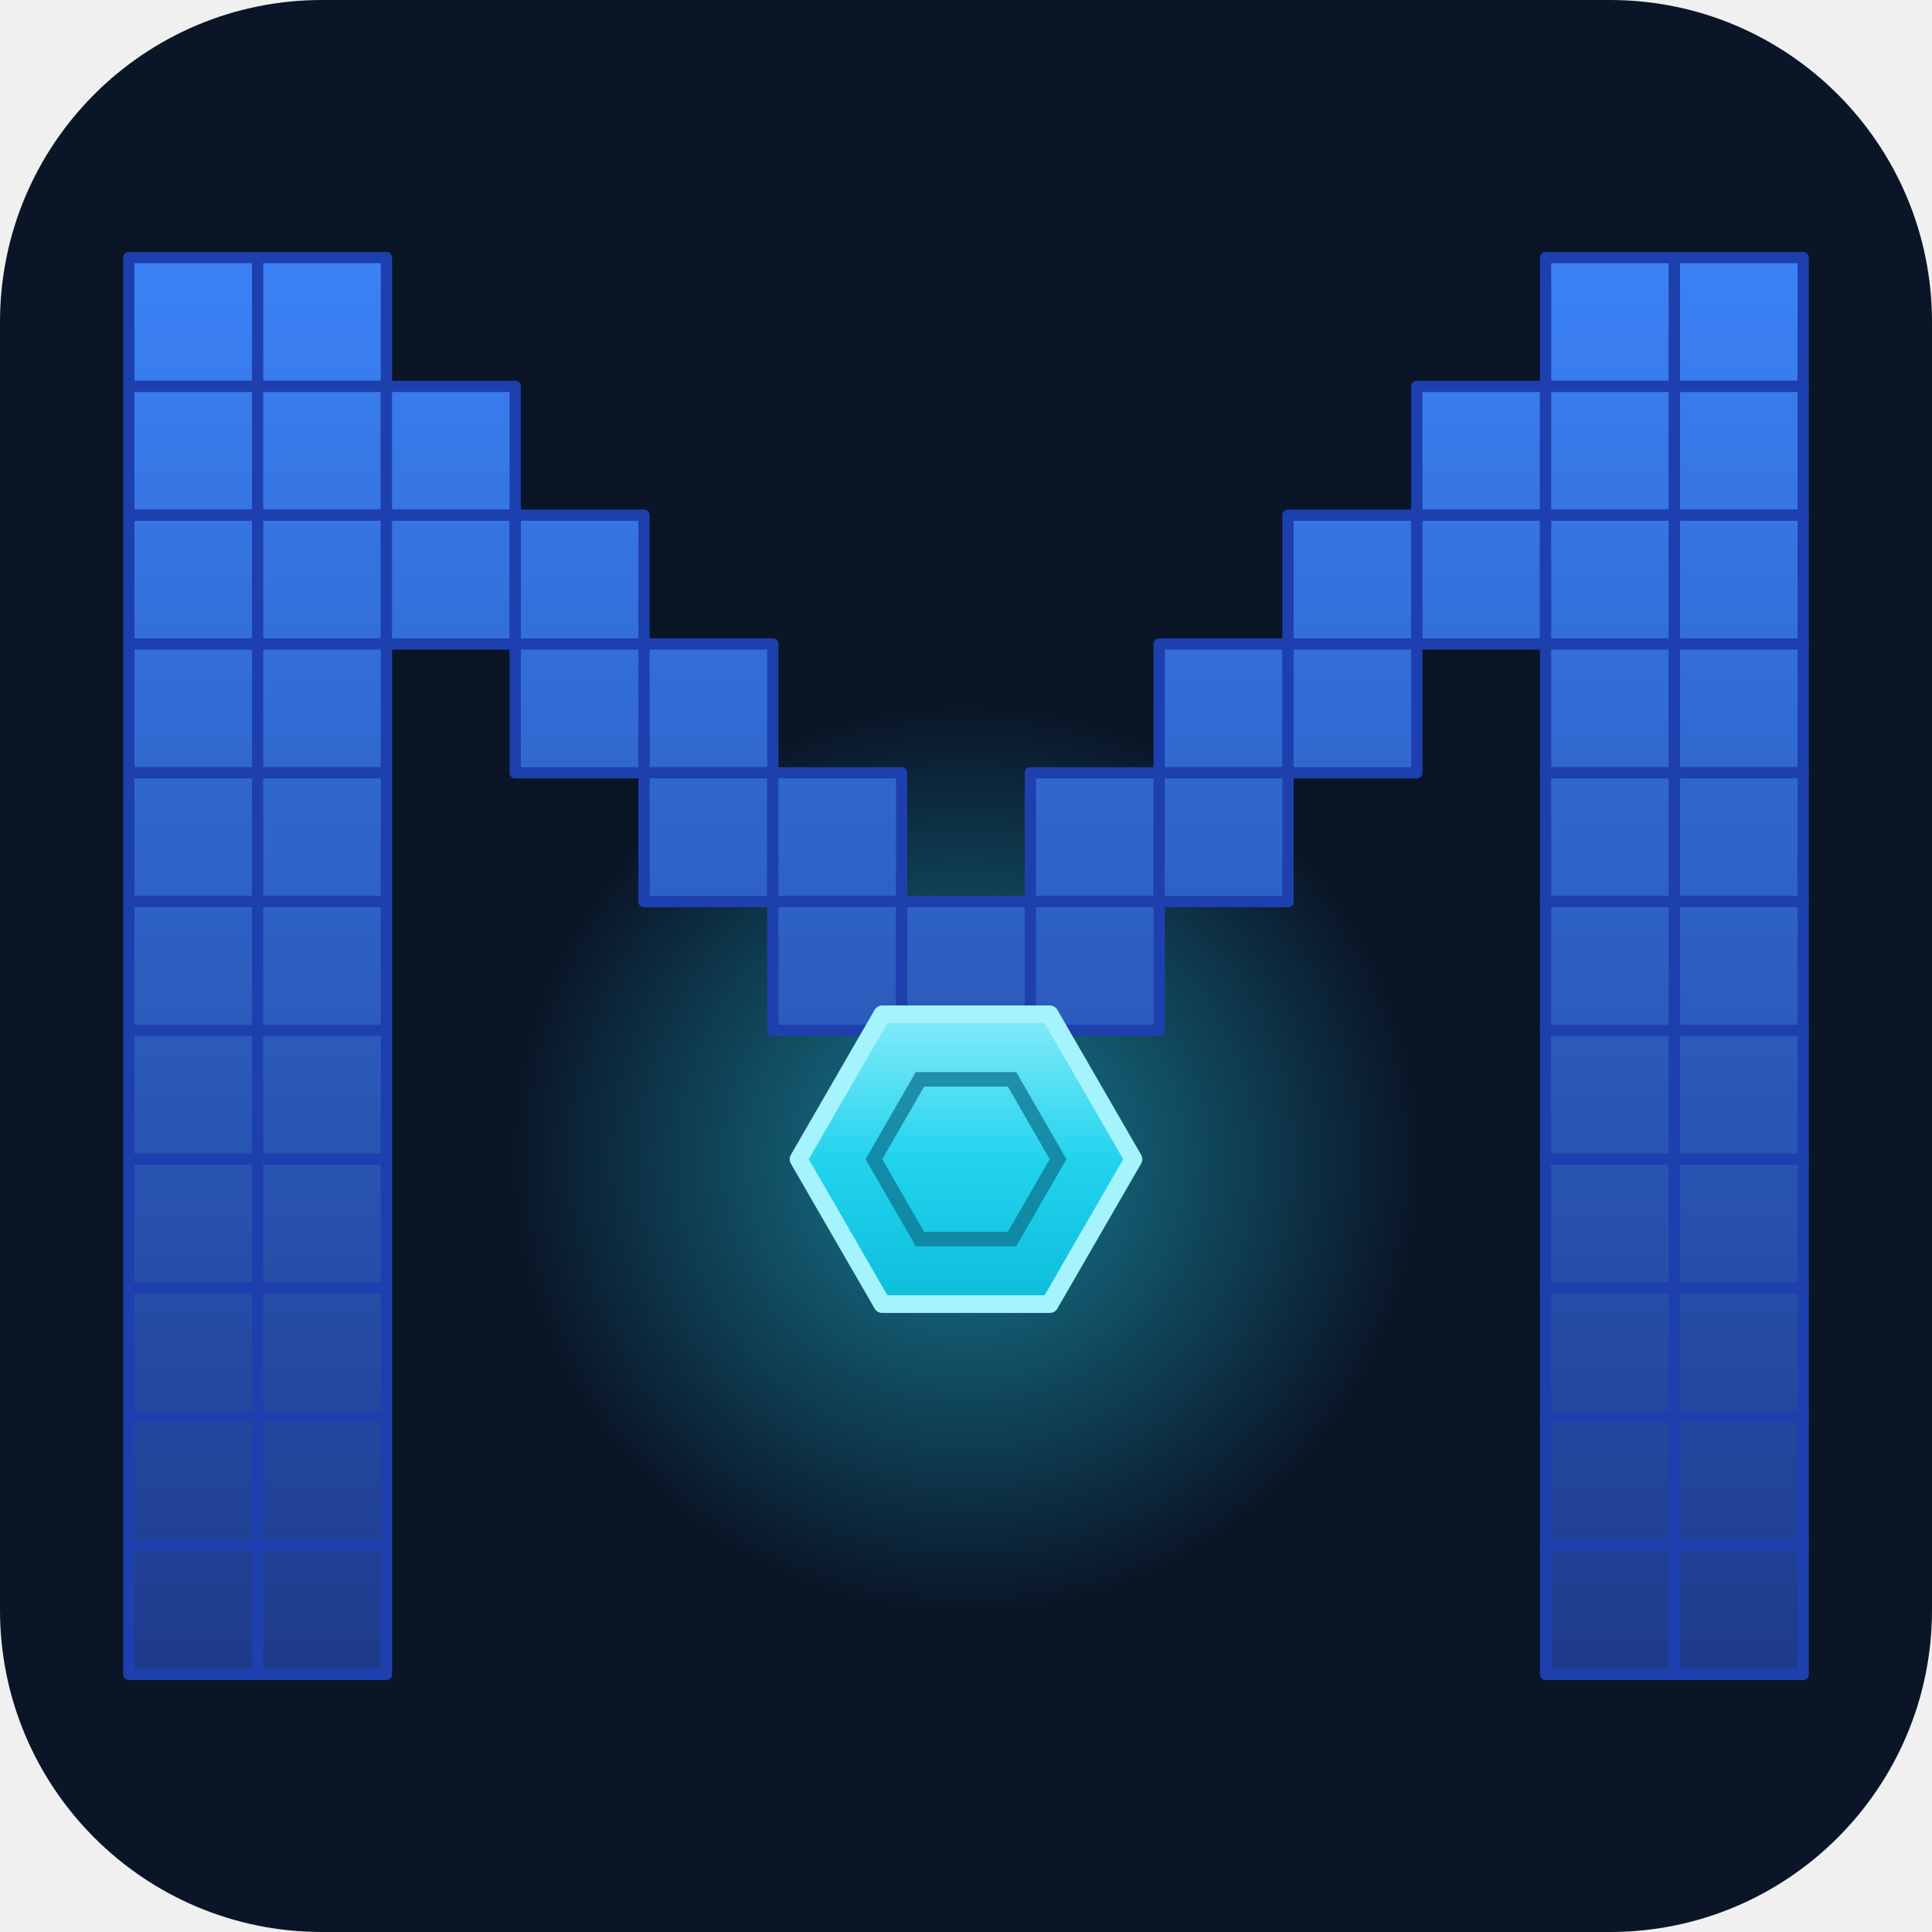
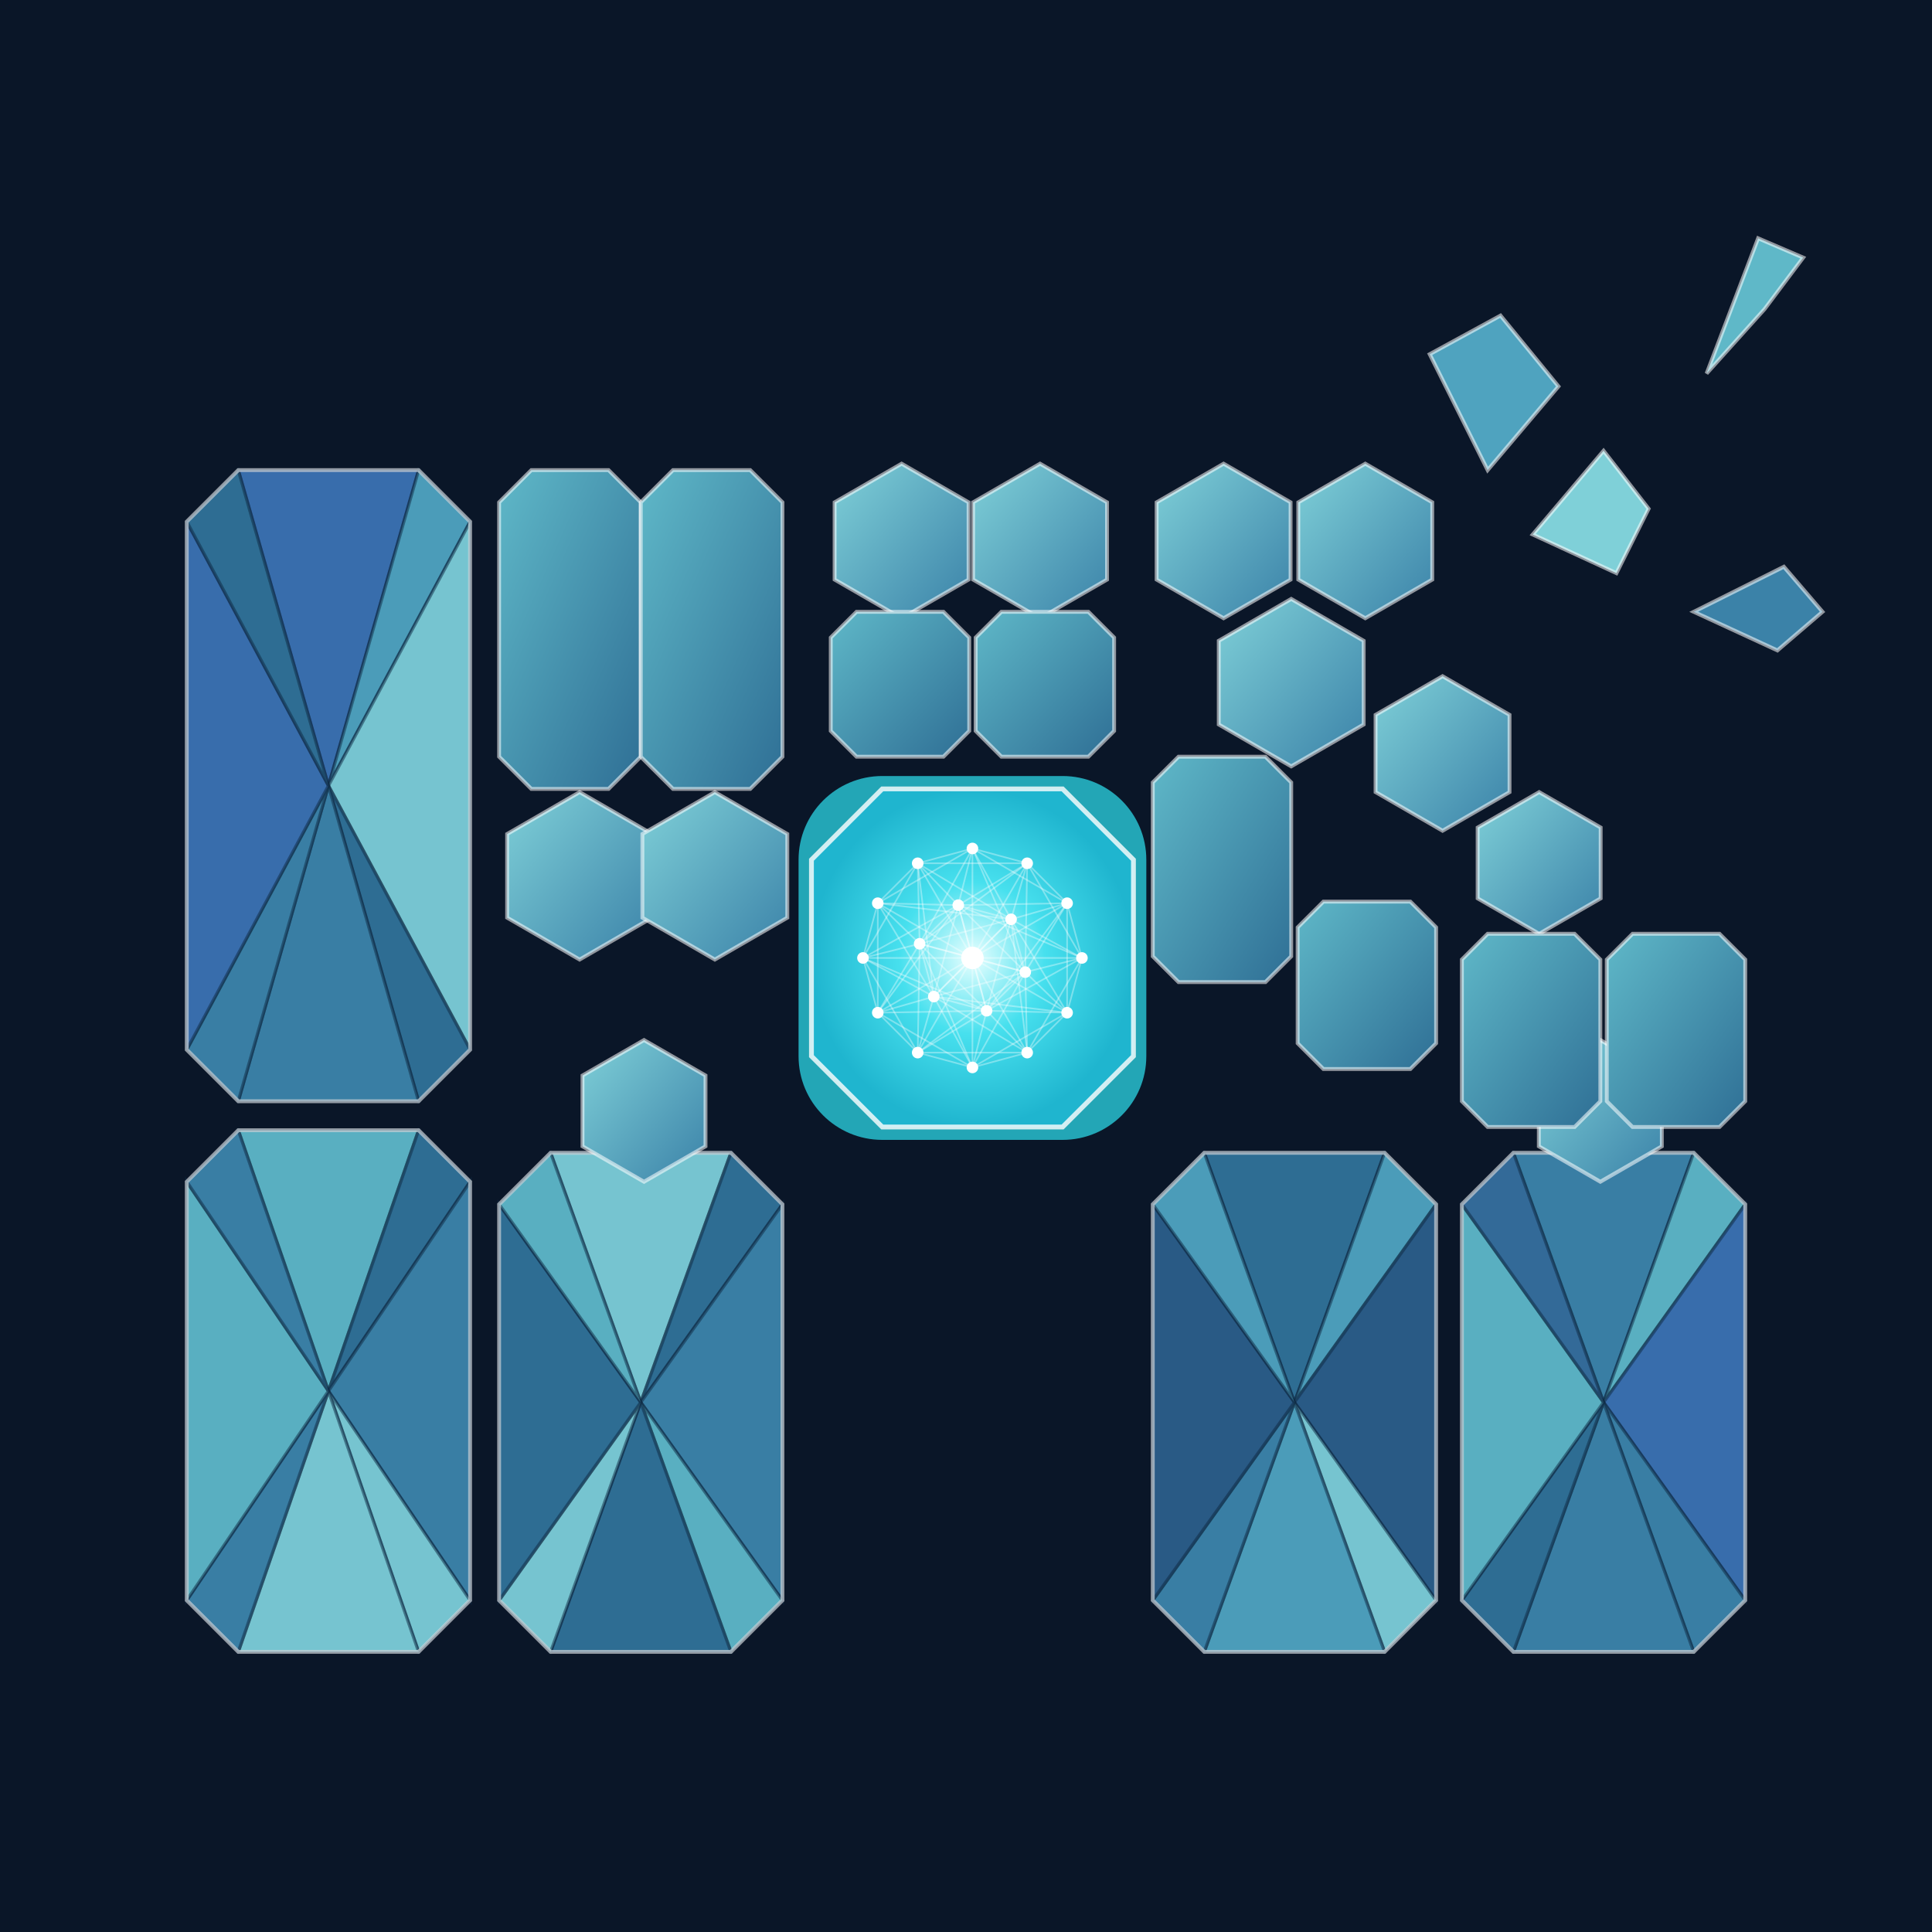
- <svg xmlns="http://www.w3.org/2000/svg" viewBox="-30 -30 60 60">
-   <defs>
-     <linearGradient id="t" x1="0" y1="-22" x2="0" y2="22" gradientUnits="userSpaceOnUse">
-       <stop offset="0" stop-color="#3B82F6" />
-       <stop offset="1" stop-color="#1E3A8A" />
-     </linearGradient>
-     <linearGradient id="c" x1="0" y1="0" x2="0" y2="12" gradientUnits="userSpaceOnUse">
-       <stop offset="0" stop-color="#A5F3FC" />
-       <stop offset="0.5" stop-color="#22D3EE" />
-       <stop offset="1" stop-color="#06B6D4" />
-     </linearGradient>
-     <radialGradient id="g" cx="0" cy="6" r="14" gradientUnits="userSpaceOnUse">
-       <stop offset="0" stop-color="#22D3EE" stop-opacity="0.55" />
-       <stop offset="1" stop-color="#22D3EE" stop-opacity="0" />
-     </radialGradient>
-   </defs>
-   <rect x="-30" y="-30" width="60" height="60" rx="10" fill="#0A1628" />
-   <circle cx="0" cy="6" r="14" fill="url(#g)" />
-   <g fill="url(#t)" stroke="#1E40AF" stroke-width="0.35" stroke-linejoin="round">
-     <rect x="-26" y="-22" width="4" height="4" />
-     <rect x="-22" y="-22" width="4" height="4" />
-     <rect x="18" y="-22" width="4" height="4" />
-     <rect x="22" y="-22" width="4" height="4" />
-     <rect x="-26" y="-18" width="4" height="4" />
-     <rect x="-22" y="-18" width="4" height="4" />
-     <rect x="-18" y="-18" width="4" height="4" />
-     <rect x="14" y="-18" width="4" height="4" />
-     <rect x="18" y="-18" width="4" height="4" />
-     <rect x="22" y="-18" width="4" height="4" />
-     <rect x="-26" y="-14" width="4" height="4" />
-     <rect x="-22" y="-14" width="4" height="4" />
-     <rect x="-18" y="-14" width="4" height="4" />
-     <rect x="-14" y="-14" width="4" height="4" />
-     <rect x="10" y="-14" width="4" height="4" />
-     <rect x="14" y="-14" width="4" height="4" />
-     <rect x="18" y="-14" width="4" height="4" />
-     <rect x="22" y="-14" width="4" height="4" />
-     <rect x="-26" y="-10" width="4" height="4" />
-     <rect x="-22" y="-10" width="4" height="4" />
-     <rect x="-14" y="-10" width="4" height="4" />
-     <rect x="-10" y="-10" width="4" height="4" />
-     <rect x="6" y="-10" width="4" height="4" />
-     <rect x="10" y="-10" width="4" height="4" />
-     <rect x="18" y="-10" width="4" height="4" />
-     <rect x="22" y="-10" width="4" height="4" />
-     <rect x="-26" y="-6" width="4" height="4" />
-     <rect x="-22" y="-6" width="4" height="4" />
-     <rect x="-10" y="-6" width="4" height="4" />
-     <rect x="-6" y="-6" width="4" height="4" />
-     <rect x="2" y="-6" width="4" height="4" />
-     <rect x="6" y="-6" width="4" height="4" />
-     <rect x="18" y="-6" width="4" height="4" />
-     <rect x="22" y="-6" width="4" height="4" />
-     <rect x="-26" y="-2" width="4" height="4" />
-     <rect x="-22" y="-2" width="4" height="4" />
-     <rect x="-6" y="-2" width="4" height="4" />
-     <rect x="-2" y="-2" width="4" height="4" />
-     <rect x="2" y="-2" width="4" height="4" />
-     <rect x="18" y="-2" width="4" height="4" />
-     <rect x="22" y="-2" width="4" height="4" />
-     <rect x="-26" y="2" width="4" height="4" />
-     <rect x="-22" y="2" width="4" height="4" />
-     <rect x="-2" y="2" width="4" height="4" />
-     <rect x="18" y="2" width="4" height="4" />
-     <rect x="22" y="2" width="4" height="4" />
-     <rect x="-26" y="6" width="4" height="4" />
-     <rect x="-22" y="6" width="4" height="4" />
-     <rect x="18" y="6" width="4" height="4" />
-     <rect x="22" y="6" width="4" height="4" />
-     <rect x="-26" y="10" width="4" height="4" />
-     <rect x="-22" y="10" width="4" height="4" />
-     <rect x="18" y="10" width="4" height="4" />
-     <rect x="22" y="10" width="4" height="4" />
-     <rect x="-26" y="14" width="4" height="4" />
-     <rect x="-22" y="14" width="4" height="4" />
-     <rect x="18" y="14" width="4" height="4" />
-     <rect x="22" y="14" width="4" height="4" />
-     <rect x="-26" y="18" width="4" height="4" />
-     <rect x="-22" y="18" width="4" height="4" />
-     <rect x="18" y="18" width="4" height="4" />
-     <rect x="22" y="18" width="4" height="4" />
-   </g>
-   <polygon points="5.20,6.00 2.60,10.50 -2.60,10.50 -5.20,6.00 -2.60,1.50 2.60,1.50" fill="url(#c)" stroke="#A5F3FC" stroke-width="0.55" stroke-linejoin="round" />
-   <polygon points="2.86,6.00 1.43,8.48 -1.43,8.48 -2.86,6.00 -1.43,3.52 1.43,3.52" fill="none" stroke="#0E7490" stroke-width="0.45" opacity="0.75" />
+ <svg xmlns="http://www.w3.org/2000/svg" viewBox="0 0 600 600" width="600" height="600">
+   <rect width="600" height="600" fill="#0A1628" />
+   <svg x="0" y="40" width="600" height="520" viewBox="0 0 600 520" preserveAspectRatio="xMidYMid meet">
+     <defs>
+       <linearGradient id="fg" x1="0" y1="0" x2="1" y2="1">
+         <stop offset="0" stop-color="#5fb8c8" />
+         <stop offset="1" stop-color="#2f6f95" />
+       </linearGradient>
+       <linearGradient id="fh" x1="0" y1="0" x2="1" y2="1">
+         <stop offset="0" stop-color="#7fd0d8" />
+         <stop offset="1" stop-color="#3b82a8" />
+       </linearGradient>
+       <radialGradient id="fc">
+         <stop offset="0" stop-color="#e9ffff" />
+         <stop offset=".45" stop-color="#47e0ee" />
+         <stop offset="1" stop-color="#1fb5cf" />
+       </radialGradient>
+     </defs>
+     <polygon points="74.0,106.0 130.0,106.0 146.0,122.0 146.0,286.0 130.0,302.0 74.0,302.0 58.0,286.0 58.0,122.0" fill="#2a5a85" />
+     <polygon points="74.0,106.0 130.0,106.0 102.0,204.0" fill="#3a6fb0" fill-opacity=".9" stroke="#0f2a44" stroke-opacity=".5" stroke-width="1" />
+     <polygon points="130.0,106.0 146.0,122.0 102.0,204.0" fill="#4fa3bf" fill-opacity=".9" stroke="#0f2a44" stroke-opacity=".5" stroke-width="1" />
+     <polygon points="146.0,122.0 146.0,286.0 102.0,204.0" fill="#7fd0d8" fill-opacity=".9" stroke="#0f2a44" stroke-opacity=".5" stroke-width="1" />
+     <polygon points="146.0,286.0 130.0,302.0 102.0,204.0" fill="#2f6f95" fill-opacity=".9" stroke="#0f2a44" stroke-opacity=".5" stroke-width="1" />
+     <polygon points="130.0,302.0 74.0,302.0 102.0,204.0" fill="#3b82a8" fill-opacity=".9" stroke="#0f2a44" stroke-opacity=".5" stroke-width="1" />
+     <polygon points="74.0,302.0 58.0,286.0 102.0,204.0" fill="#3b82a8" fill-opacity=".9" stroke="#0f2a44" stroke-opacity=".5" stroke-width="1" />
+     <polygon points="58.0,286.0 58.0,122.0 102.0,204.0" fill="#3a6fb0" fill-opacity=".9" stroke="#0f2a44" stroke-opacity=".5" stroke-width="1" />
+     <polygon points="58.0,122.0 74.0,106.0 102.0,204.0" fill="#2f6f95" fill-opacity=".9" stroke="#0f2a44" stroke-opacity=".5" stroke-width="1" />
+     <polygon points="74.0,106.0 130.0,106.0 146.0,122.0 146.0,286.0 130.0,302.0 74.0,302.0 58.0,286.0 58.0,122.0" fill="none" stroke="#ffffff" stroke-opacity=".55" stroke-width="1.2" />
+     <polygon points="74.0,311.0 130.0,311.0 146.0,327.0 146.0,457.0 130.0,473.0 74.0,473.0 58.0,457.0 58.0,327.0" fill="#2a5a85" />
+     <polygon points="74.0,311.0 130.0,311.0 102.0,392.0" fill="#5fb8c8" fill-opacity=".9" stroke="#0f2a44" stroke-opacity=".5" stroke-width="1" />
+     <polygon points="130.0,311.0 146.0,327.0 102.0,392.0" fill="#2f6f95" fill-opacity=".9" stroke="#0f2a44" stroke-opacity=".5" stroke-width="1" />
+     <polygon points="146.0,327.0 146.0,457.0 102.0,392.0" fill="#3b82a8" fill-opacity=".9" stroke="#0f2a44" stroke-opacity=".5" stroke-width="1" />
+     <polygon points="146.0,457.0 130.0,473.0 102.0,392.0" fill="#7fd0d8" fill-opacity=".9" stroke="#0f2a44" stroke-opacity=".5" stroke-width="1" />
+     <polygon points="130.0,473.0 74.0,473.0 102.0,392.0" fill="#7fd0d8" fill-opacity=".9" stroke="#0f2a44" stroke-opacity=".5" stroke-width="1" />
+     <polygon points="74.0,473.0 58.0,457.0 102.0,392.0" fill="#3b82a8" fill-opacity=".9" stroke="#0f2a44" stroke-opacity=".5" stroke-width="1" />
+     <polygon points="58.0,457.0 58.0,327.0 102.0,392.0" fill="#5fb8c8" fill-opacity=".9" stroke="#0f2a44" stroke-opacity=".5" stroke-width="1" />
+     <polygon points="58.0,327.0 74.0,311.0 102.0,392.0" fill="#3b82a8" fill-opacity=".9" stroke="#0f2a44" stroke-opacity=".5" stroke-width="1" />
+     <polygon points="74.0,311.0 130.0,311.0 146.0,327.0 146.0,457.0 130.0,473.0 74.0,473.0 58.0,457.0 58.0,327.0" fill="none" stroke="#ffffff" stroke-opacity=".55" stroke-width="1.2" />
+     <polygon points="171.0,318.0 227.0,318.0 243.0,334.0 243.0,457.0 227.0,473.0 171.0,473.0 155.0,457.0 155.0,334.0" fill="#2a5a85" />
+     <polygon points="171.0,318.0 227.0,318.0 199.0,395.5" fill="#7fd0d8" fill-opacity=".9" stroke="#0f2a44" stroke-opacity=".5" stroke-width="1" />
+     <polygon points="227.0,318.0 243.0,334.0 199.0,395.5" fill="#2f6f95" fill-opacity=".9" stroke="#0f2a44" stroke-opacity=".5" stroke-width="1" />
+     <polygon points="243.0,334.0 243.0,457.0 199.0,395.5" fill="#3b82a8" fill-opacity=".9" stroke="#0f2a44" stroke-opacity=".5" stroke-width="1" />
+     <polygon points="243.0,457.0 227.0,473.0 199.0,395.5" fill="#5fb8c8" fill-opacity=".9" stroke="#0f2a44" stroke-opacity=".5" stroke-width="1" />
+     <polygon points="227.0,473.0 171.0,473.0 199.0,395.5" fill="#2f6f95" fill-opacity=".9" stroke="#0f2a44" stroke-opacity=".5" stroke-width="1" />
+     <polygon points="171.0,473.0 155.0,457.0 199.0,395.5" fill="#7fd0d8" fill-opacity=".9" stroke="#0f2a44" stroke-opacity=".5" stroke-width="1" />
+     <polygon points="155.0,457.0 155.0,334.0 199.0,395.5" fill="#2f6f95" fill-opacity=".9" stroke="#0f2a44" stroke-opacity=".5" stroke-width="1" />
+     <polygon points="155.0,334.0 171.0,318.0 199.0,395.5" fill="#5fb8c8" fill-opacity=".9" stroke="#0f2a44" stroke-opacity=".5" stroke-width="1" />
+     <polygon points="171.0,318.0 227.0,318.0 243.0,334.0 243.0,457.0 227.0,473.0 171.0,473.0 155.0,457.0 155.0,334.0" fill="none" stroke="#ffffff" stroke-opacity=".55" stroke-width="1.2" />
+     <polygon points="374.0,318.0 430.0,318.0 446.0,334.0 446.0,457.0 430.0,473.0 374.0,473.0 358.0,457.0 358.0,334.0" fill="#2a5a85" />
+     <polygon points="374.0,318.0 430.0,318.0 402.0,395.5" fill="#2f6f95" fill-opacity=".9" stroke="#0f2a44" stroke-opacity=".5" stroke-width="1" />
+     <polygon points="430.0,318.0 446.0,334.0 402.0,395.5" fill="#4fa3bf" fill-opacity=".9" stroke="#0f2a44" stroke-opacity=".5" stroke-width="1" />
+     <polygon points="446.0,334.0 446.0,457.0 402.0,395.5" fill="#2a5a85" fill-opacity=".9" stroke="#0f2a44" stroke-opacity=".5" stroke-width="1" />
+     <polygon points="446.0,457.0 430.0,473.0 402.0,395.5" fill="#7fd0d8" fill-opacity=".9" stroke="#0f2a44" stroke-opacity=".5" stroke-width="1" />
+     <polygon points="430.0,473.0 374.0,473.0 402.0,395.5" fill="#4fa3bf" fill-opacity=".9" stroke="#0f2a44" stroke-opacity=".5" stroke-width="1" />
+     <polygon points="374.0,473.0 358.0,457.0 402.0,395.5" fill="#3b82a8" fill-opacity=".9" stroke="#0f2a44" stroke-opacity=".5" stroke-width="1" />
+     <polygon points="358.0,457.0 358.0,334.0 402.0,395.5" fill="#2a5a85" fill-opacity=".9" stroke="#0f2a44" stroke-opacity=".5" stroke-width="1" />
+     <polygon points="358.0,334.0 374.0,318.0 402.0,395.5" fill="#4fa3bf" fill-opacity=".9" stroke="#0f2a44" stroke-opacity=".5" stroke-width="1" />
+     <polygon points="374.0,318.0 430.0,318.0 446.0,334.0 446.0,457.0 430.0,473.0 374.0,473.0 358.0,457.0 358.0,334.0" fill="none" stroke="#ffffff" stroke-opacity=".55" stroke-width="1.2" />
+     <polygon points="470.0,318.0 526.0,318.0 542.0,334.0 542.0,457.0 526.0,473.0 470.0,473.0 454.0,457.0 454.0,334.0" fill="#2a5a85" />
+     <polygon points="470.0,318.0 526.0,318.0 498.0,395.5" fill="#3b82a8" fill-opacity=".9" stroke="#0f2a44" stroke-opacity=".5" stroke-width="1" />
+     <polygon points="526.0,318.0 542.0,334.0 498.0,395.5" fill="#5fb8c8" fill-opacity=".9" stroke="#0f2a44" stroke-opacity=".5" stroke-width="1" />
+     <polygon points="542.0,334.0 542.0,457.0 498.0,395.5" fill="#3a6fb0" fill-opacity=".9" stroke="#0f2a44" stroke-opacity=".5" stroke-width="1" />
+     <polygon points="542.0,457.0 526.0,473.0 498.0,395.5" fill="#3b82a8" fill-opacity=".9" stroke="#0f2a44" stroke-opacity=".5" stroke-width="1" />
+     <polygon points="526.0,473.0 470.0,473.0 498.0,395.5" fill="#3b82a8" fill-opacity=".9" stroke="#0f2a44" stroke-opacity=".5" stroke-width="1" />
+     <polygon points="470.0,473.0 454.0,457.0 498.0,395.5" fill="#2f6f95" fill-opacity=".9" stroke="#0f2a44" stroke-opacity=".5" stroke-width="1" />
+     <polygon points="454.0,457.0 454.0,334.0 498.0,395.5" fill="#5fb8c8" fill-opacity=".9" stroke="#0f2a44" stroke-opacity=".5" stroke-width="1" />
+     <polygon points="454.0,334.0 470.0,318.0 498.0,395.5" fill="#356c9a" fill-opacity=".9" stroke="#0f2a44" stroke-opacity=".5" stroke-width="1" />
+     <polygon points="470.0,318.0 526.0,318.0 542.0,334.0 542.0,457.0 526.0,473.0 470.0,473.0 454.0,457.0 454.0,334.0" fill="none" stroke="#ffffff" stroke-opacity=".55" stroke-width="1.2" />
+     <polygon points="165.0,106.0 189.0,106.0 199.0,116.0 199.0,195.0 189.0,205.0 165.0,205.0 155.0,195.0 155.0,116.0" fill="url(#fg)" stroke="#ffffff" stroke-opacity=".55" stroke-width="1.2" />
+     <polygon points="209.0,106.0 233.0,106.0 243.0,116.0 243.0,195.0 233.0,205.0 209.0,205.0 199.0,195.0 199.0,116.0" fill="url(#fg)" stroke="#ffffff" stroke-opacity=".55" stroke-width="1.2" />
+     <polygon points="180.0,206.0 202.5,219.0 202.5,245.0 180.0,258.0 157.5,245.0 157.5,219.0" fill="url(#fh)" stroke="#ffffff" stroke-opacity=".55" stroke-width="1.2" />
+     <polygon points="222.0,206.0 244.5,219.0 244.5,245.0 222.0,258.0 199.5,245.0 199.5,219.0" fill="url(#fh)" stroke="#ffffff" stroke-opacity=".55" stroke-width="1.2" />
+     <polygon points="200.0,283.0 219.1,294.0 219.1,316.0 200.0,327.0 180.9,316.0 180.9,294.0" fill="url(#fh)" stroke="#ffffff" stroke-opacity=".55" stroke-width="1.2" />
+     <polygon points="280.0,104.0 300.8,116.0 300.8,140.0 280.0,152.0 259.2,140.0 259.2,116.0" fill="url(#fh)" stroke="#ffffff" stroke-opacity=".55" stroke-width="1.2" />
+     <polygon points="323.0,104.0 343.8,116.0 343.8,140.0 323.0,152.0 302.2,140.0 302.2,116.0" fill="url(#fh)" stroke="#ffffff" stroke-opacity=".55" stroke-width="1.2" />
+     <polygon points="380.0,104.0 400.8,116.0 400.8,140.0 380.0,152.0 359.2,140.0 359.2,116.0" fill="url(#fh)" stroke="#ffffff" stroke-opacity=".55" stroke-width="1.2" />
+     <polygon points="424.0,104.0 444.8,116.0 444.8,140.0 424.0,152.0 403.2,140.0 403.2,116.0" fill="url(#fh)" stroke="#ffffff" stroke-opacity=".55" stroke-width="1.2" />
+     <polygon points="401.0,146.0 423.5,159.0 423.5,185.0 401.0,198.0 378.5,185.0 378.5,159.0" fill="url(#fh)" stroke="#ffffff" stroke-opacity=".55" stroke-width="1.2" />
+     <polygon points="478.0,206.0 497.1,217.0 497.1,239.0 478.0,250.0 458.9,239.0 458.9,217.0" fill="url(#fh)" stroke="#ffffff" stroke-opacity=".55" stroke-width="1.2" />
+     <polygon points="497.0,283.0 516.1,294.0 516.1,316.0 497.0,327.0 477.9,316.0 477.9,294.0" fill="url(#fh)" stroke="#ffffff" stroke-opacity=".55" stroke-width="1.2" />
+     <polygon points="448.0,170.0 468.8,182.0 468.8,206.0 448.0,218.0 427.2,206.0 427.2,182.0" fill="url(#fh)" stroke="#ffffff" stroke-opacity=".55" stroke-width="1.2" />
+     <polygon points="266.0,150.0 293.0,150.0 301.0,158.0 301.0,187.0 293.0,195.0 266.0,195.0 258.0,187.0 258.0,158.0" fill="url(#fg)" stroke="#ffffff" stroke-opacity=".55" stroke-width="1.2" />
+     <polygon points="311.0,150.0 338.0,150.0 346.0,158.0 346.0,187.0 338.0,195.0 311.0,195.0 303.0,187.0 303.0,158.0" fill="url(#fg)" stroke="#ffffff" stroke-opacity=".55" stroke-width="1.2" />
+     <polygon points="366.0,195.0 393.0,195.0 401.0,203.0 401.0,257.0 393.0,265.0 366.0,265.0 358.0,257.0 358.0,203.0" fill="url(#fg)" stroke="#ffffff" stroke-opacity=".55" stroke-width="1.2" />
+     <polygon points="411.0,240.0 438.0,240.0 446.0,248.0 446.0,284.0 438.0,292.0 411.0,292.0 403.0,284.0 403.0,248.0" fill="url(#fg)" stroke="#ffffff" stroke-opacity=".55" stroke-width="1.2" />
+     <polygon points="462.0,250.0 489.0,250.0 497.0,258.0 497.0,302.0 489.0,310.0 462.0,310.0 454.0,302.0 454.0,258.0" fill="url(#fg)" stroke="#ffffff" stroke-opacity=".55" stroke-width="1.2" />
+     <polygon points="507.0,250.0 534.0,250.0 542.0,258.0 542.0,302.0 534.0,310.0 507.0,310.0 499.0,302.0 499.0,258.0" fill="url(#fg)" stroke="#ffffff" stroke-opacity=".55" stroke-width="1.2" />
+     <rect x="248" y="201" width="108" height="113" rx="26" fill="#2de3f2" opacity=".7" />
+     <polygon points="274.0,205.0 330.0,205.0 352.0,227.0 352.0,288.0 330.0,310.0 274.0,310.0 252.0,288.0 252.0,227.0" fill="url(#fc)" stroke="#ffffff" stroke-opacity=".8" stroke-width="1.5" />
+     <g stroke="#ffffff" stroke-opacity=".35" stroke-width=".5">
+       <line x1="336.0" y1="257.5" x2="331.4" y2="274.5" />
+       <line x1="336.0" y1="257.5" x2="319.0" y2="286.9" />
+       <line x1="336.0" y1="257.5" x2="319.0" y2="228.1" />
+       <line x1="336.0" y1="257.5" x2="331.4" y2="240.5" />
+       <line x1="336.0" y1="257.5" x2="318.4" y2="261.9" />
+       <line x1="336.0" y1="257.5" x2="306.4" y2="273.9" />
+       <line x1="336.0" y1="257.5" x2="297.6" y2="241.1" />
+       <line x1="336.0" y1="257.5" x2="314.0" y2="245.5" />
+       <line x1="336.0" y1="257.5" x2="302.0" y2="257.5" />
+       <line x1="331.4" y1="274.5" x2="319.0" y2="286.9" />
+       <line x1="331.4" y1="274.5" x2="302.0" y2="291.5" />
+       <line x1="331.4" y1="274.5" x2="331.4" y2="240.5" />
+       <line x1="331.4" y1="274.5" x2="318.4" y2="261.9" />
+       <line x1="331.4" y1="274.5" x2="306.4" y2="273.9" />
+       <line x1="331.4" y1="274.5" x2="290.0" y2="269.5" />
+       <line x1="331.4" y1="274.5" x2="314.0" y2="245.5" />
+       <line x1="331.4" y1="274.5" x2="302.0" y2="257.5" />
+       <line x1="319.0" y1="286.9" x2="302.0" y2="291.5" />
+       <line x1="319.0" y1="286.9" x2="285.0" y2="286.9" />
+       <line x1="319.0" y1="286.9" x2="318.4" y2="261.9" />
+       <line x1="319.0" y1="286.9" x2="306.4" y2="273.9" />
+       <line x1="319.0" y1="286.9" x2="290.0" y2="269.5" />
+       <line x1="319.0" y1="286.9" x2="314.0" y2="245.5" />
+       <line x1="319.0" y1="286.9" x2="302.0" y2="257.5" />
+       <line x1="302.0" y1="291.5" x2="285.0" y2="286.9" />
+       <line x1="302.0" y1="291.5" x2="272.6" y2="274.5" />
+       <line x1="302.0" y1="291.5" x2="318.4" y2="261.9" />
+       <line x1="302.0" y1="291.5" x2="306.4" y2="273.9" />
+       <line x1="302.0" y1="291.5" x2="290.0" y2="269.5" />
+       <line x1="302.0" y1="291.5" x2="285.6" y2="253.1" />
+       <line x1="302.0" y1="291.5" x2="302.0" y2="257.5" />
+       <line x1="285.0" y1="286.9" x2="272.6" y2="274.5" />
+       <line x1="285.0" y1="286.9" x2="268.0" y2="257.5" />
+       <line x1="285.0" y1="286.9" x2="318.4" y2="261.9" />
+       <line x1="285.0" y1="286.9" x2="306.4" y2="273.9" />
+       <line x1="285.0" y1="286.9" x2="290.0" y2="269.5" />
+       <line x1="285.0" y1="286.9" x2="285.6" y2="253.1" />
+       <line x1="285.0" y1="286.9" x2="302.0" y2="257.5" />
+       <line x1="272.6" y1="274.5" x2="268.0" y2="257.5" />
+       <line x1="272.6" y1="274.5" x2="272.6" y2="240.5" />
+       <line x1="272.6" y1="274.5" x2="306.4" y2="273.9" />
+       <line x1="272.6" y1="274.5" x2="290.0" y2="269.5" />
+       <line x1="272.6" y1="274.5" x2="285.6" y2="253.1" />
+       <line x1="272.6" y1="274.5" x2="297.6" y2="241.1" />
+       <line x1="272.6" y1="274.5" x2="302.0" y2="257.5" />
+       <line x1="268.0" y1="257.5" x2="272.6" y2="240.5" />
+       <line x1="268.0" y1="257.5" x2="285.0" y2="228.1" />
+       <line x1="268.0" y1="257.5" x2="306.4" y2="273.9" />
+       <line x1="268.0" y1="257.5" x2="290.0" y2="269.5" />
+       <line x1="268.0" y1="257.5" x2="285.6" y2="253.1" />
+       <line x1="268.0" y1="257.5" x2="297.6" y2="241.1" />
+       <line x1="268.0" y1="257.5" x2="302.0" y2="257.5" />
+       <line x1="272.6" y1="240.5" x2="285.0" y2="228.1" />
+       <line x1="272.6" y1="240.5" x2="302.0" y2="223.5" />
+       <line x1="272.6" y1="240.5" x2="290.0" y2="269.5" />
+       <line x1="272.6" y1="240.5" x2="285.6" y2="253.1" />
+       <line x1="272.6" y1="240.5" x2="297.6" y2="241.1" />
+       <line x1="272.6" y1="240.5" x2="314.0" y2="245.5" />
+       <line x1="272.6" y1="240.5" x2="302.0" y2="257.5" />
+       <line x1="285.0" y1="228.1" x2="302.0" y2="223.5" />
+       <line x1="285.0" y1="228.1" x2="319.0" y2="228.1" />
+       <line x1="285.0" y1="228.1" x2="290.0" y2="269.5" />
+       <line x1="285.0" y1="228.1" x2="285.6" y2="253.1" />
+       <line x1="285.0" y1="228.1" x2="297.6" y2="241.1" />
+       <line x1="285.0" y1="228.1" x2="314.0" y2="245.5" />
+       <line x1="285.0" y1="228.1" x2="302.0" y2="257.5" />
+       <line x1="302.0" y1="223.5" x2="319.0" y2="228.1" />
+       <line x1="302.0" y1="223.5" x2="331.4" y2="240.5" />
+       <line x1="302.0" y1="223.5" x2="318.4" y2="261.9" />
+       <line x1="302.0" y1="223.5" x2="285.6" y2="253.1" />
+       <line x1="302.0" y1="223.5" x2="297.6" y2="241.1" />
+       <line x1="302.0" y1="223.5" x2="314.0" y2="245.5" />
+       <line x1="302.0" y1="223.5" x2="302.0" y2="257.5" />
+       <line x1="319.0" y1="228.1" x2="331.4" y2="240.5" />
+       <line x1="319.0" y1="228.1" x2="318.4" y2="261.9" />
+       <line x1="319.0" y1="228.1" x2="285.6" y2="253.1" />
+       <line x1="319.0" y1="228.1" x2="297.6" y2="241.1" />
+       <line x1="319.0" y1="228.1" x2="314.0" y2="245.5" />
+       <line x1="319.0" y1="228.1" x2="302.0" y2="257.5" />
+       <line x1="331.4" y1="240.5" x2="318.4" y2="261.9" />
+       <line x1="331.4" y1="240.5" x2="306.4" y2="273.9" />
+       <line x1="331.4" y1="240.5" x2="297.6" y2="241.1" />
+       <line x1="331.4" y1="240.5" x2="314.0" y2="245.5" />
+       <line x1="331.4" y1="240.5" x2="302.0" y2="257.5" />
+       <line x1="318.4" y1="261.9" x2="306.4" y2="273.9" />
+       <line x1="318.4" y1="261.9" x2="290.0" y2="269.5" />
+       <line x1="318.4" y1="261.9" x2="285.6" y2="253.1" />
+       <line x1="318.4" y1="261.9" x2="297.6" y2="241.1" />
+       <line x1="318.4" y1="261.9" x2="314.0" y2="245.5" />
+       <line x1="318.4" y1="261.9" x2="302.0" y2="257.5" />
+       <line x1="306.4" y1="273.9" x2="290.0" y2="269.5" />
+       <line x1="306.4" y1="273.9" x2="285.6" y2="253.1" />
+       <line x1="306.4" y1="273.9" x2="297.6" y2="241.1" />
+       <line x1="306.4" y1="273.9" x2="314.0" y2="245.5" />
+       <line x1="306.4" y1="273.9" x2="302.0" y2="257.5" />
+       <line x1="290.0" y1="269.5" x2="285.6" y2="253.1" />
+       <line x1="290.0" y1="269.5" x2="297.6" y2="241.1" />
+       <line x1="290.0" y1="269.5" x2="314.0" y2="245.5" />
+       <line x1="290.0" y1="269.5" x2="302.0" y2="257.5" />
+       <line x1="285.6" y1="253.1" x2="297.6" y2="241.1" />
+       <line x1="285.6" y1="253.1" x2="314.0" y2="245.5" />
+       <line x1="285.6" y1="253.1" x2="302.0" y2="257.5" />
+       <line x1="297.6" y1="241.1" x2="314.0" y2="245.5" />
+       <line x1="297.6" y1="241.1" x2="302.0" y2="257.5" />
+       <line x1="314.0" y1="245.5" x2="302.0" y2="257.5" />
+     </g>
+     <g fill="#ffffff">
+       <circle cx="336.0" cy="257.5" r="1.8" />
+       <circle cx="331.4" cy="274.5" r="1.8" />
+       <circle cx="319.0" cy="286.9" r="1.8" />
+       <circle cx="302.0" cy="291.5" r="1.8" />
+       <circle cx="285.0" cy="286.9" r="1.8" />
+       <circle cx="272.6" cy="274.5" r="1.8" />
+       <circle cx="268.0" cy="257.5" r="1.8" />
+       <circle cx="272.6" cy="240.5" r="1.8" />
+       <circle cx="285.0" cy="228.1" r="1.8" />
+       <circle cx="302.0" cy="223.5" r="1.8" />
+       <circle cx="319.0" cy="228.1" r="1.8" />
+       <circle cx="331.4" cy="240.5" r="1.8" />
+       <circle cx="318.4" cy="261.9" r="1.8" />
+       <circle cx="306.4" cy="273.9" r="1.8" />
+       <circle cx="290.0" cy="269.5" r="1.8" />
+       <circle cx="285.6" cy="253.1" r="1.8" />
+       <circle cx="297.6" cy="241.1" r="1.8" />
+       <circle cx="314.0" cy="245.5" r="1.8" />
+       <circle cx="302.0" cy="257.5" r="1.8" />
+       <circle cx="302" cy="257.5" r="3.5" />
+     </g>
+     <polygon points="444.0,70.0 466.0,58.0 484.0,80.0 462.0,106.0" fill="#4fa3bf" stroke="#ffffff" stroke-opacity=".55" stroke-width="1.2" />
+     <polygon points="530.0,76.0 546.0,34.0 560.0,40.0 548.0,56.0" fill="#5fb8c8" stroke="#ffffff" stroke-opacity=".55" stroke-width="1.2" />
+     <polygon points="476.0,126.0 498.0,100.0 512.0,118.0 502.0,138.0" fill="#7fd0d8" stroke="#ffffff" stroke-opacity=".55" stroke-width="1.2" />
+     <polygon points="526.0,150.0 554.0,136.0 566.0,150.0 552.0,162.0" fill="#3b82a8" stroke="#ffffff" stroke-opacity=".55" stroke-width="1.2" />
+   </svg>
</svg>
